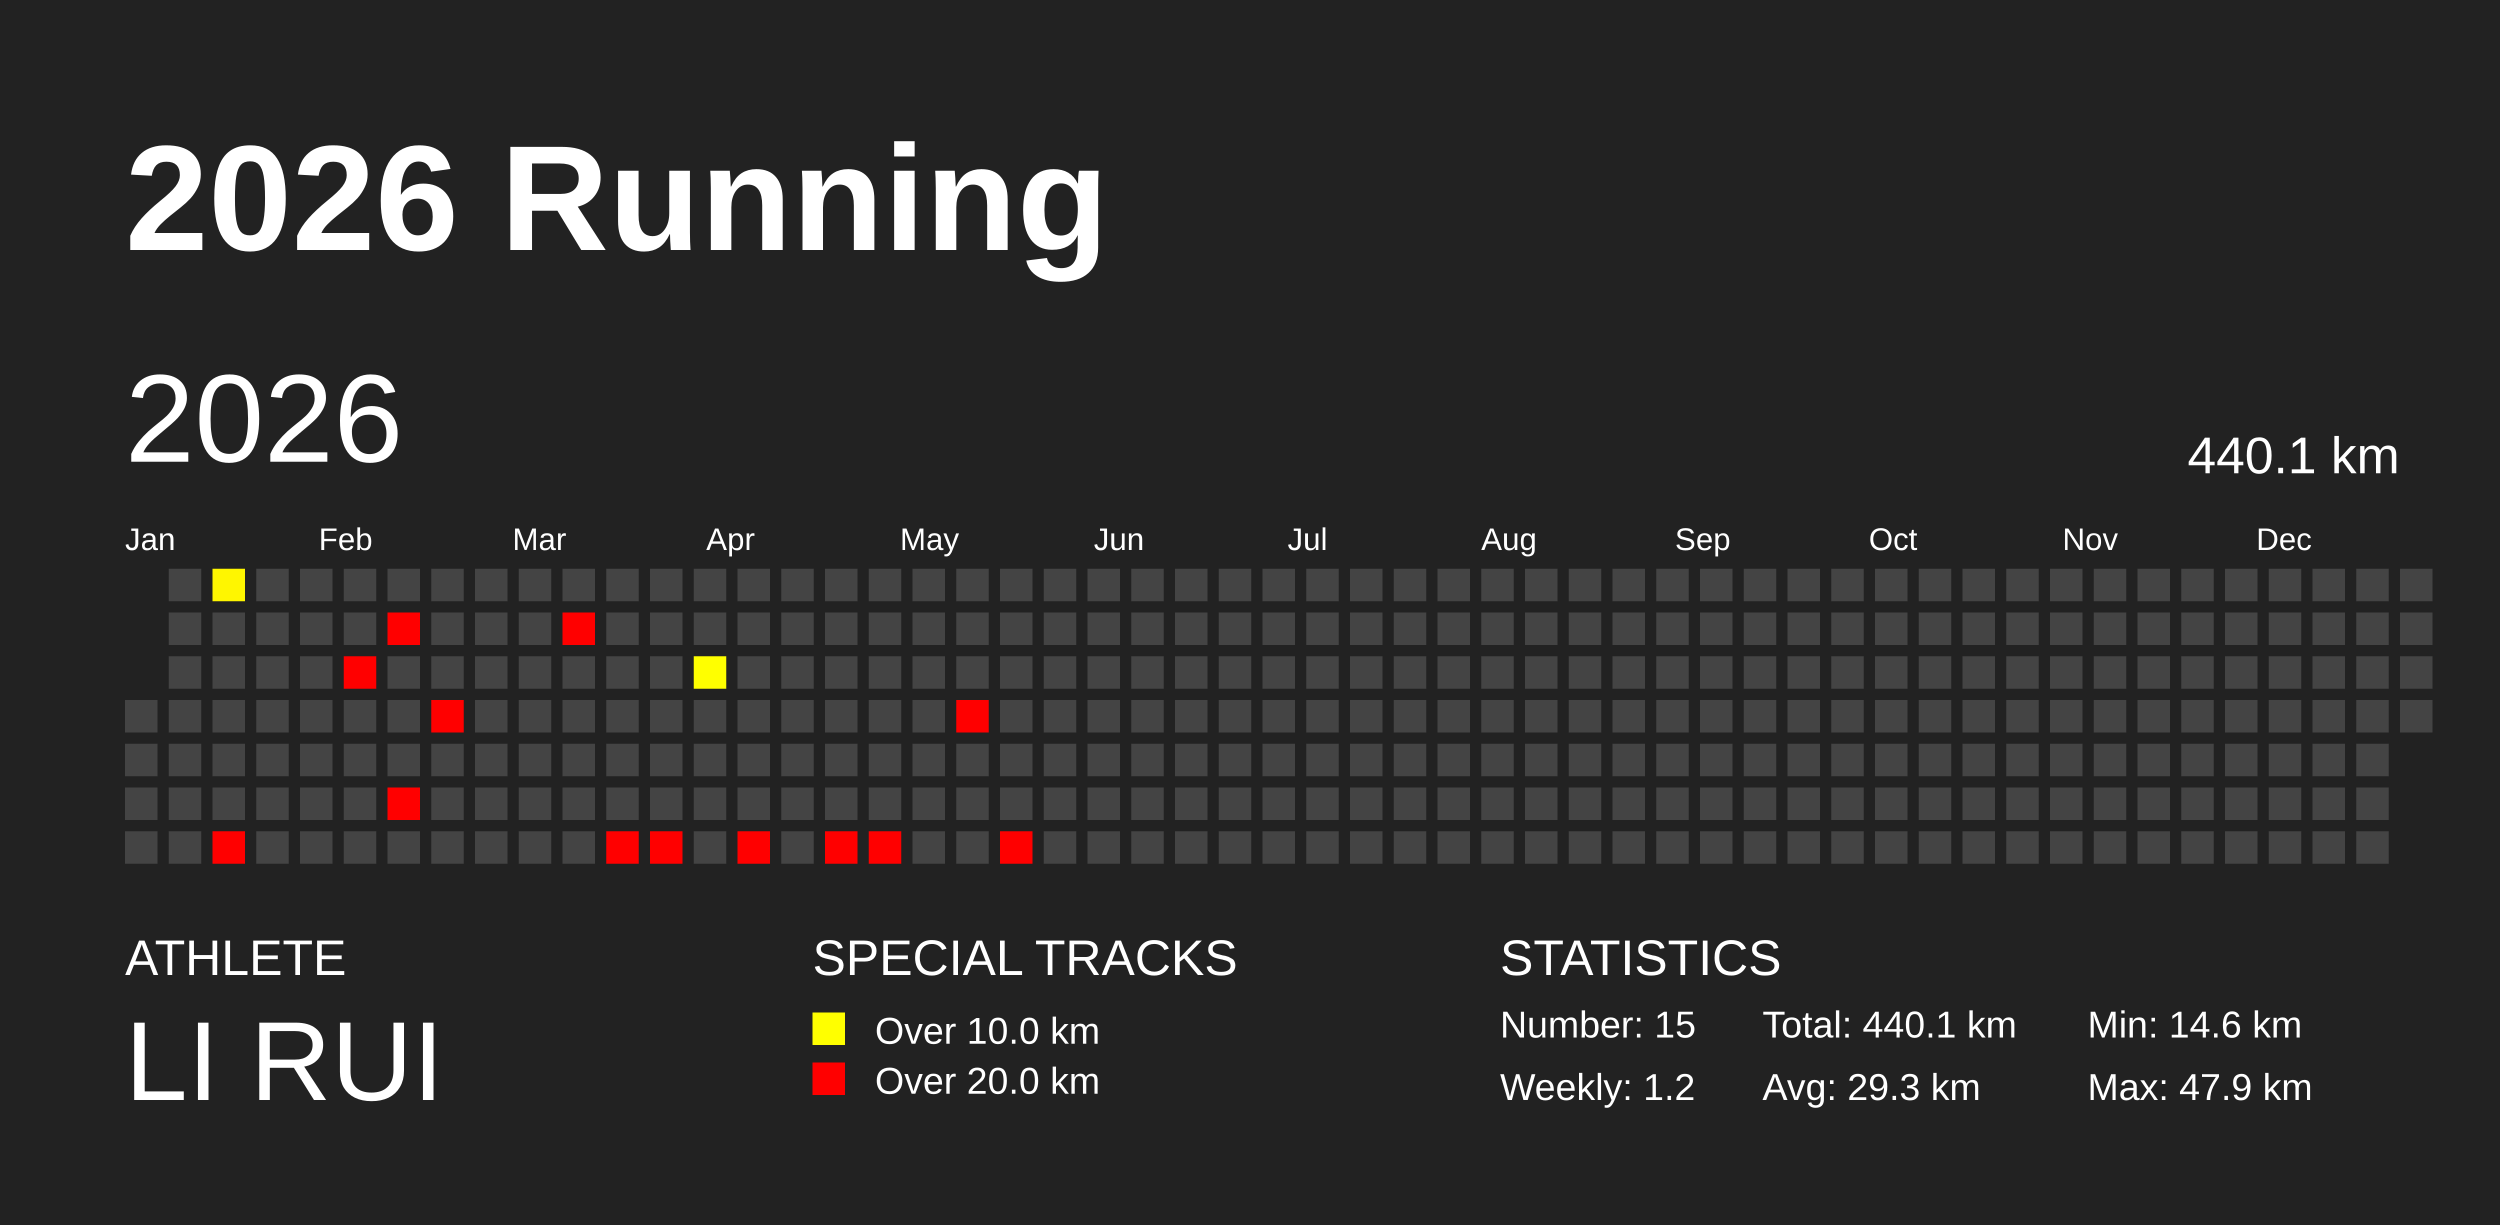
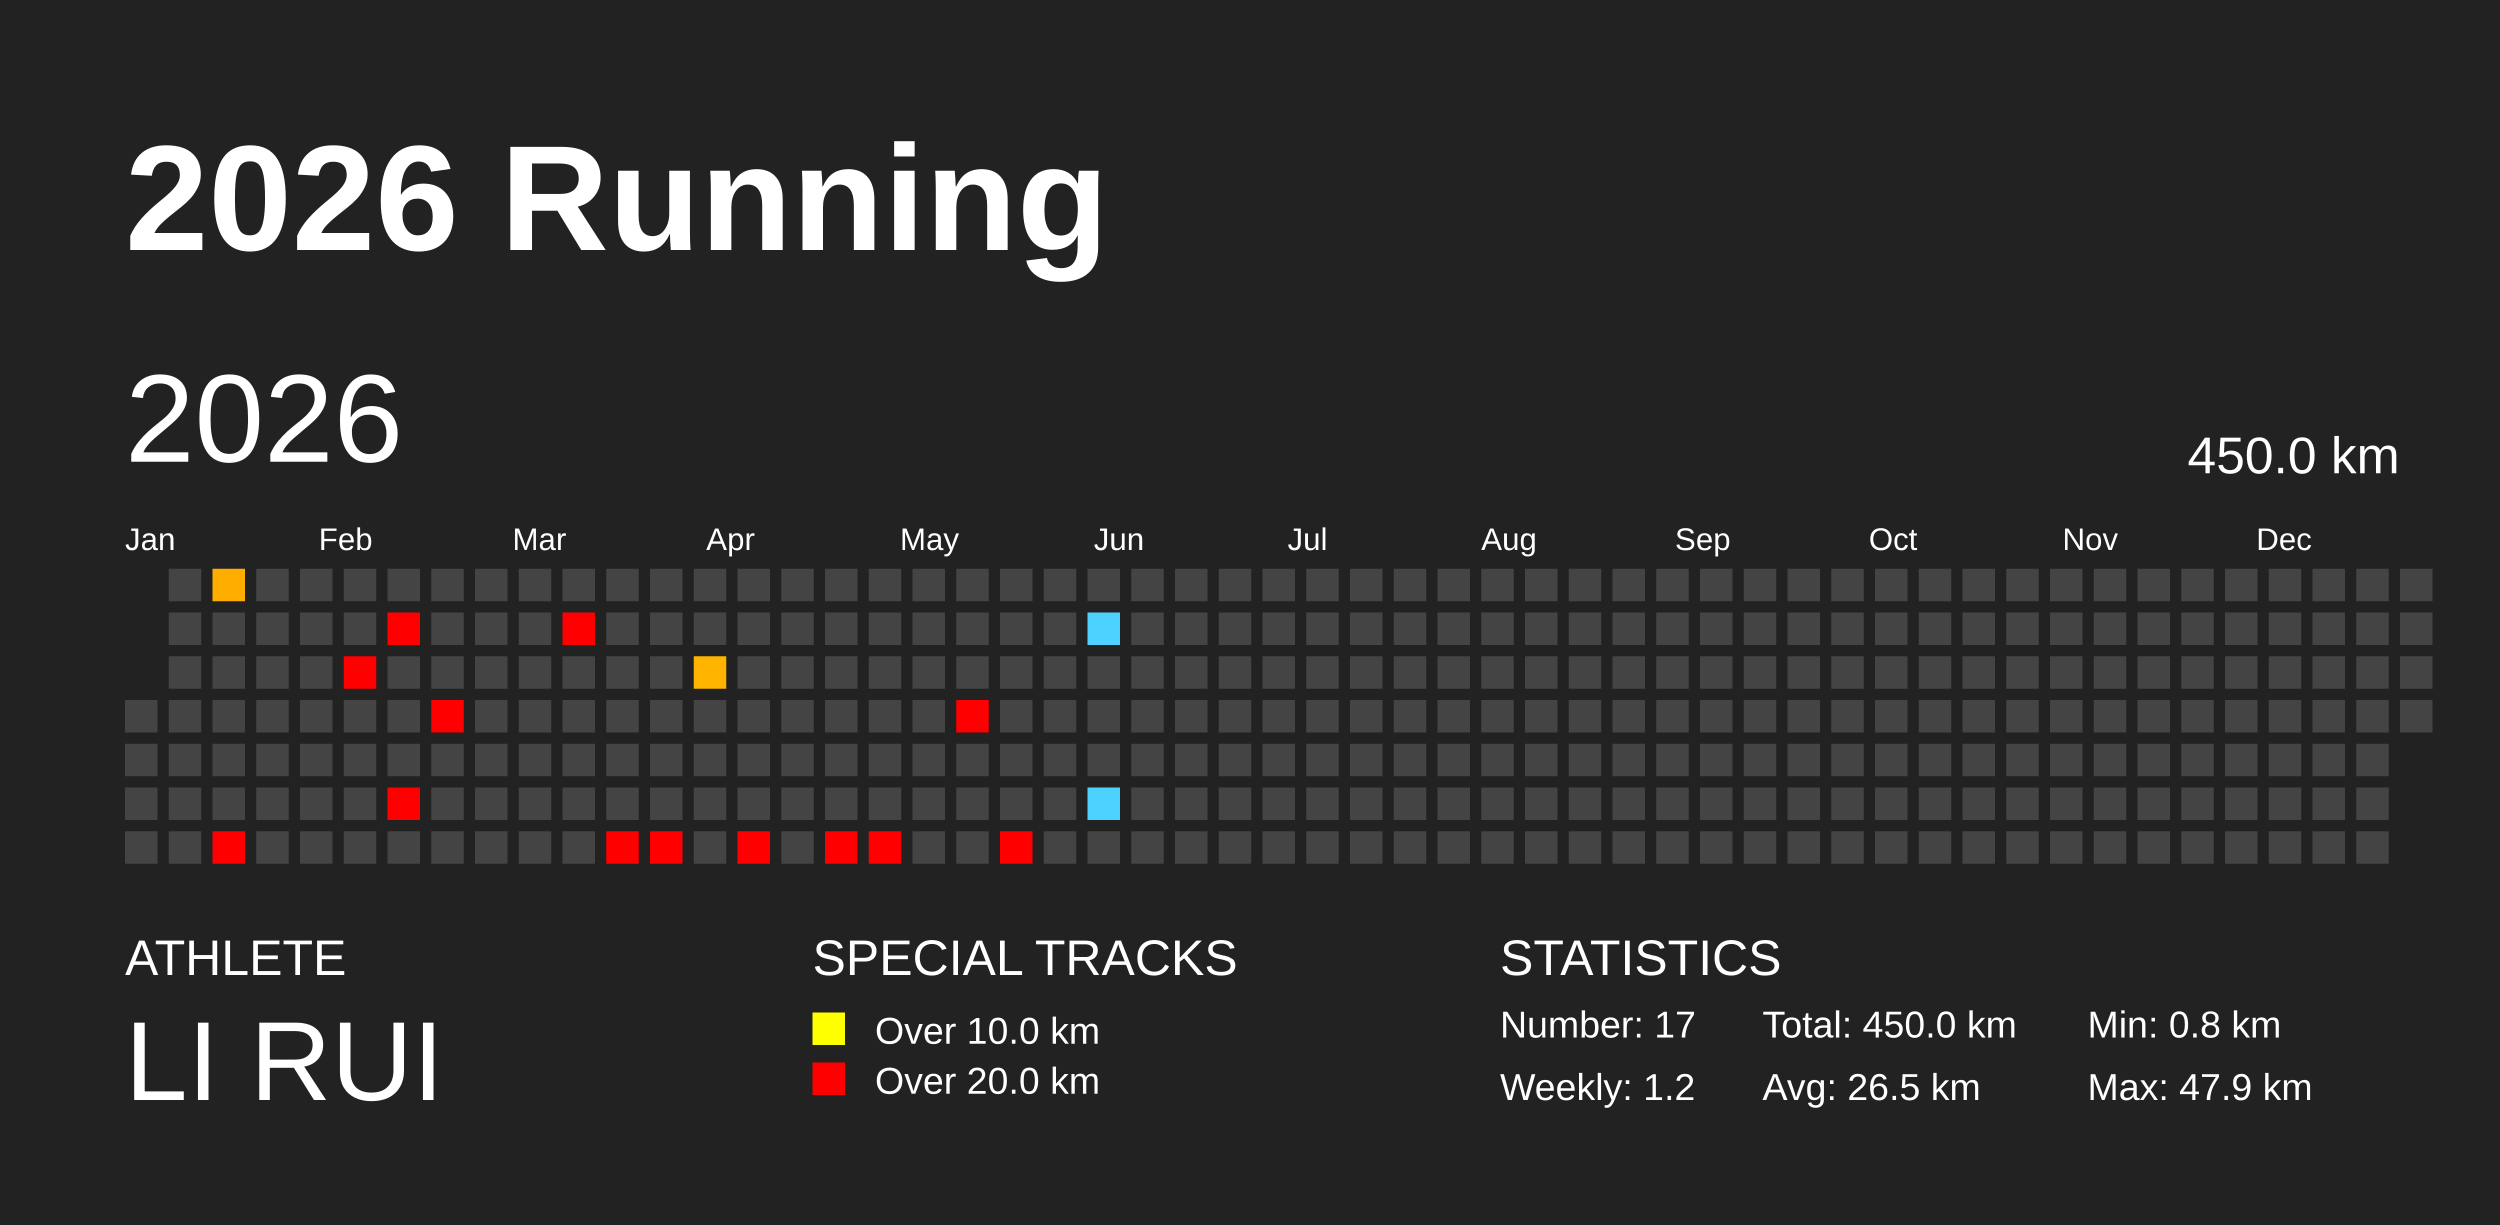
<svg xmlns="http://www.w3.org/2000/svg" baseProfile="full" height="98mm" version="1.1" viewBox="0,0,200,98" width="200mm">
  <defs />
  <rect fill="#222222" height="98" width="200" x="0" y="0" />
  <text fill="#FFFFFF" style="font-size:12px; font-family:Arial; font-weight:bold;" x="10" y="20">2026 Running</text>
  <text fill="#FFFFFF" style="font-size:4px; font-family:Arial" x="10" y="78">ATHLETE</text>
  <text fill="#FFFFFF" style="font-size:9px; font-family:Arial" x="10" y="88">LI RUI</text>
  <text fill="#FFFFFF" style="font-size:4px; font-family:Arial" x="65" y="78">SPECIAL TRACKS</text>
  <rect fill="yellow" height="2.6" width="2.6" x="65" y="81" />
  <text fill="#FFFFFF" style="font-size:3px; font-family:Arial" x="70" y="83.5">Over 10.0 km</text>
  <rect fill="red" height="2.6" width="2.6" x="65" y="85" />
  <text fill="#FFFFFF" style="font-size:3px; font-family:Arial" x="70" y="87.5">Over 20.0 km</text>
  <text fill="#FFFFFF" style="font-size:4px; font-family:Arial" x="120" y="78">STATISTICS</text>
-   <text fill="#FFFFFF" style="font-size:3px; font-family:Arial" x="120" y="83">Number: 15</text>
+   <text fill="#FFFFFF" style="font-size:3px; font-family:Arial" x="120" y="83">Number: 17</text>
  <text fill="#FFFFFF" style="font-size:3px; font-family:Arial" x="120" y="88">Weekly: 1.2</text>
-   <text fill="#FFFFFF" style="font-size:3px; font-family:Arial" x="141" y="83">Total: 440.1 km</text>
-   <text fill="#FFFFFF" style="font-size:3px; font-family:Arial" x="141" y="88">Avg: 29.3 km</text>
-   <text fill="#FFFFFF" style="font-size:3px; font-family:Arial" x="167" y="83">Min: 14.6 km</text>
+   <text fill="#FFFFFF" style="font-size:3px; font-family:Arial" x="141" y="83">Total: 450.0 km</text>
+   <text fill="#FFFFFF" style="font-size:3px; font-family:Arial" x="141" y="88">Avg: 26.5 km</text>
+   <text fill="#FFFFFF" style="font-size:3px; font-family:Arial" x="167" y="83">Min: 0.8 km</text>
  <text fill="#FFFFFF" style="font-size:3px; font-family:Arial" x="167" y="88">Max: 47.9 km</text>
  <text dominant-baseline="hanging" fill="#FFFFFF" style="font-size:10.0px; font-family:Arial;" x="10" y="30">2026</text>
-   <text dominant-baseline="hanging" fill="#FFFFFF" style="font-size:4.125px; font-family:Arial;" x="175" y="35">440.1 km</text>
+   <text dominant-baseline="hanging" fill="#FFFFFF" style="font-size:4.125px; font-family:Arial;" x="175" y="35">450.0 km</text>
  <text fill="#FFFFFF" style="font-size:2.5px; font-family:Arial" x="10.0" y="44">Jan</text>
  <text fill="#FFFFFF" style="font-size:2.5px; font-family:Arial" x="25.5" y="44">Feb</text>
  <text fill="#FFFFFF" style="font-size:2.5px; font-family:Arial" x="41.0" y="44">Mar</text>
  <text fill="#FFFFFF" style="font-size:2.5px; font-family:Arial" x="56.5" y="44">Apr</text>
  <text fill="#FFFFFF" style="font-size:2.5px; font-family:Arial" x="72.0" y="44">May</text>
  <text fill="#FFFFFF" style="font-size:2.5px; font-family:Arial" x="87.5" y="44">Jun</text>
  <text fill="#FFFFFF" style="font-size:2.5px; font-family:Arial" x="103.0" y="44">Jul</text>
  <text fill="#FFFFFF" style="font-size:2.5px; font-family:Arial" x="118.5" y="44">Aug</text>
  <text fill="#FFFFFF" style="font-size:2.5px; font-family:Arial" x="134.0" y="44">Sep</text>
  <text fill="#FFFFFF" style="font-size:2.5px; font-family:Arial" x="149.5" y="44">Oct</text>
  <text fill="#FFFFFF" style="font-size:2.5px; font-family:Arial" x="165.0" y="44">Nov</text>
  <text fill="#FFFFFF" style="font-size:2.5px; font-family:Arial" x="180.5" y="44">Dec</text>
  <rect fill="#444444" height="2.6" width="2.6" x="10.0" y="56.0" />
  <rect fill="#444444" height="2.6" width="2.6" x="10.0" y="59.5" />
  <rect fill="#444444" height="2.6" width="2.6" x="10.0" y="63.0" />
  <rect fill="#444444" height="2.6" width="2.6" x="10.0" y="66.5" />
  <rect fill="#444444" height="2.6" width="2.6" x="13.5" y="45.5" />
  <rect fill="#444444" height="2.6" width="2.6" x="13.5" y="49.0" />
  <rect fill="#444444" height="2.6" width="2.6" x="13.5" y="52.5" />
  <rect fill="#444444" height="2.6" width="2.6" x="13.5" y="56.0" />
  <rect fill="#444444" height="2.6" width="2.6" x="13.5" y="59.5" />
  <rect fill="#444444" height="2.6" width="2.6" x="13.5" y="63.0" />
  <rect fill="#444444" height="2.6" width="2.6" x="13.5" y="66.5" />
-   <rect fill="#fff600" height="2.6" width="2.6" x="17.0" y="45.5" />
+   <rect fill="#ffae00" height="2.6" width="2.6" x="17.0" y="45.5" />
  <rect fill="#444444" height="2.6" width="2.6" x="17.0" y="49.0" />
  <rect fill="#444444" height="2.6" width="2.6" x="17.0" y="52.5" />
  <rect fill="#444444" height="2.6" width="2.6" x="17.0" y="56.0" />
  <rect fill="#444444" height="2.6" width="2.6" x="17.0" y="59.5" />
  <rect fill="#444444" height="2.6" width="2.6" x="17.0" y="63.0" />
  <rect fill="red" height="2.6" width="2.6" x="17.0" y="66.5" />
  <rect fill="#444444" height="2.6" width="2.6" x="20.5" y="45.5" />
  <rect fill="#444444" height="2.6" width="2.6" x="20.5" y="49.0" />
  <rect fill="#444444" height="2.6" width="2.6" x="20.5" y="52.5" />
  <rect fill="#444444" height="2.6" width="2.6" x="20.5" y="56.0" />
  <rect fill="#444444" height="2.6" width="2.6" x="20.5" y="59.5" />
  <rect fill="#444444" height="2.6" width="2.6" x="20.5" y="63.0" />
  <rect fill="#444444" height="2.6" width="2.6" x="20.5" y="66.5" />
  <rect fill="#444444" height="2.6" width="2.6" x="24.0" y="45.5" />
  <rect fill="#444444" height="2.6" width="2.6" x="24.0" y="49.0" />
  <rect fill="#444444" height="2.6" width="2.6" x="24.0" y="52.5" />
  <rect fill="#444444" height="2.6" width="2.6" x="24.0" y="56.0" />
  <rect fill="#444444" height="2.6" width="2.6" x="24.0" y="59.5" />
  <rect fill="#444444" height="2.6" width="2.6" x="24.0" y="63.0" />
  <rect fill="#444444" height="2.6" width="2.6" x="24.0" y="66.5" />
  <rect fill="#444444" height="2.6" width="2.6" x="27.5" y="45.5" />
  <rect fill="#444444" height="2.6" width="2.6" x="27.5" y="49.0" />
  <rect fill="red" height="2.6" width="2.6" x="27.5" y="52.5" />
  <rect fill="#444444" height="2.6" width="2.6" x="27.5" y="56.0" />
  <rect fill="#444444" height="2.6" width="2.6" x="27.5" y="59.5" />
  <rect fill="#444444" height="2.6" width="2.6" x="27.5" y="63.0" />
  <rect fill="#444444" height="2.6" width="2.6" x="27.5" y="66.5" />
  <rect fill="#444444" height="2.6" width="2.6" x="31.0" y="45.5" />
  <rect fill="red" height="2.6" width="2.6" x="31.0" y="49.0" />
  <rect fill="#444444" height="2.6" width="2.6" x="31.0" y="52.5" />
  <rect fill="#444444" height="2.6" width="2.6" x="31.0" y="56.0" />
  <rect fill="#444444" height="2.6" width="2.6" x="31.0" y="59.5" />
  <rect fill="red" height="2.6" width="2.6" x="31.0" y="63.0" />
  <rect fill="#444444" height="2.6" width="2.6" x="31.0" y="66.5" />
  <rect fill="#444444" height="2.6" width="2.6" x="34.5" y="45.5" />
  <rect fill="#444444" height="2.6" width="2.6" x="34.5" y="49.0" />
  <rect fill="#444444" height="2.6" width="2.6" x="34.5" y="52.5" />
  <rect fill="red" height="2.6" width="2.6" x="34.5" y="56.0" />
  <rect fill="#444444" height="2.6" width="2.6" x="34.5" y="59.5" />
  <rect fill="#444444" height="2.6" width="2.6" x="34.5" y="63.0" />
  <rect fill="#444444" height="2.6" width="2.6" x="34.5" y="66.5" />
  <rect fill="#444444" height="2.6" width="2.6" x="38.0" y="45.5" />
  <rect fill="#444444" height="2.6" width="2.6" x="38.0" y="49.0" />
  <rect fill="#444444" height="2.6" width="2.6" x="38.0" y="52.5" />
  <rect fill="#444444" height="2.6" width="2.6" x="38.0" y="56.0" />
  <rect fill="#444444" height="2.6" width="2.6" x="38.0" y="59.5" />
  <rect fill="#444444" height="2.6" width="2.6" x="38.0" y="63.0" />
  <rect fill="#444444" height="2.6" width="2.6" x="38.0" y="66.5" />
  <rect fill="#444444" height="2.6" width="2.6" x="41.5" y="45.5" />
  <rect fill="#444444" height="2.6" width="2.6" x="41.5" y="49.0" />
  <rect fill="#444444" height="2.6" width="2.6" x="41.5" y="52.5" />
  <rect fill="#444444" height="2.6" width="2.6" x="41.5" y="56.0" />
  <rect fill="#444444" height="2.6" width="2.6" x="41.5" y="59.5" />
  <rect fill="#444444" height="2.6" width="2.6" x="41.5" y="63.0" />
  <rect fill="#444444" height="2.6" width="2.6" x="41.5" y="66.5" />
  <rect fill="#444444" height="2.6" width="2.6" x="45.0" y="45.5" />
  <rect fill="red" height="2.6" width="2.6" x="45.0" y="49.0" />
  <rect fill="#444444" height="2.6" width="2.6" x="45.0" y="52.5" />
  <rect fill="#444444" height="2.6" width="2.6" x="45.0" y="56.0" />
  <rect fill="#444444" height="2.6" width="2.6" x="45.0" y="59.5" />
  <rect fill="#444444" height="2.6" width="2.6" x="45.0" y="63.0" />
  <rect fill="#444444" height="2.6" width="2.6" x="45.0" y="66.5" />
  <rect fill="#444444" height="2.6" width="2.6" x="48.5" y="45.5" />
  <rect fill="#444444" height="2.6" width="2.6" x="48.5" y="49.0" />
  <rect fill="#444444" height="2.6" width="2.6" x="48.5" y="52.5" />
  <rect fill="#444444" height="2.6" width="2.6" x="48.5" y="56.0" />
  <rect fill="#444444" height="2.6" width="2.6" x="48.5" y="59.5" />
  <rect fill="#444444" height="2.6" width="2.6" x="48.5" y="63.0" />
  <rect fill="red" height="2.6" width="2.6" x="48.5" y="66.5" />
  <rect fill="#444444" height="2.6" width="2.6" x="52.0" y="45.5" />
  <rect fill="#444444" height="2.6" width="2.6" x="52.0" y="49.0" />
  <rect fill="#444444" height="2.6" width="2.6" x="52.0" y="52.5" />
  <rect fill="#444444" height="2.6" width="2.6" x="52.0" y="56.0" />
  <rect fill="#444444" height="2.6" width="2.6" x="52.0" y="59.5" />
  <rect fill="#444444" height="2.6" width="2.6" x="52.0" y="63.0" />
  <rect fill="red" height="2.6" width="2.6" x="52.0" y="66.5" />
  <rect fill="#444444" height="2.6" width="2.6" x="55.5" y="45.5" />
  <rect fill="#444444" height="2.6" width="2.6" x="55.5" y="49.0" />
-   <rect fill="#ffff00" height="2.6" width="2.6" x="55.5" y="52.5" />
+   <rect fill="#ffb400" height="2.6" width="2.6" x="55.5" y="52.5" />
  <rect fill="#444444" height="2.6" width="2.6" x="55.5" y="56.0" />
  <rect fill="#444444" height="2.6" width="2.6" x="55.5" y="59.5" />
  <rect fill="#444444" height="2.6" width="2.6" x="55.5" y="63.0" />
  <rect fill="#444444" height="2.6" width="2.6" x="55.5" y="66.5" />
  <rect fill="#444444" height="2.6" width="2.6" x="59.0" y="45.5" />
  <rect fill="#444444" height="2.6" width="2.6" x="59.0" y="49.0" />
  <rect fill="#444444" height="2.6" width="2.6" x="59.0" y="52.5" />
  <rect fill="#444444" height="2.6" width="2.6" x="59.0" y="56.0" />
  <rect fill="#444444" height="2.6" width="2.6" x="59.0" y="59.5" />
  <rect fill="#444444" height="2.6" width="2.6" x="59.0" y="63.0" />
  <rect fill="red" height="2.6" width="2.6" x="59.0" y="66.5" />
  <rect fill="#444444" height="2.6" width="2.6" x="62.5" y="45.5" />
  <rect fill="#444444" height="2.6" width="2.6" x="62.5" y="49.0" />
  <rect fill="#444444" height="2.6" width="2.6" x="62.5" y="52.5" />
  <rect fill="#444444" height="2.6" width="2.6" x="62.5" y="56.0" />
  <rect fill="#444444" height="2.6" width="2.6" x="62.5" y="59.5" />
  <rect fill="#444444" height="2.6" width="2.6" x="62.5" y="63.0" />
  <rect fill="#444444" height="2.6" width="2.6" x="62.5" y="66.5" />
  <rect fill="#444444" height="2.6" width="2.6" x="66.0" y="45.5" />
  <rect fill="#444444" height="2.6" width="2.6" x="66.0" y="49.0" />
  <rect fill="#444444" height="2.6" width="2.6" x="66.0" y="52.5" />
  <rect fill="#444444" height="2.6" width="2.6" x="66.0" y="56.0" />
  <rect fill="#444444" height="2.6" width="2.6" x="66.0" y="59.5" />
  <rect fill="#444444" height="2.6" width="2.6" x="66.0" y="63.0" />
  <rect fill="red" height="2.6" width="2.6" x="66.0" y="66.5" />
  <rect fill="#444444" height="2.6" width="2.6" x="69.5" y="45.5" />
  <rect fill="#444444" height="2.6" width="2.6" x="69.5" y="49.0" />
  <rect fill="#444444" height="2.6" width="2.6" x="69.5" y="52.5" />
  <rect fill="#444444" height="2.6" width="2.6" x="69.5" y="56.0" />
  <rect fill="#444444" height="2.6" width="2.6" x="69.5" y="59.5" />
  <rect fill="#444444" height="2.6" width="2.6" x="69.5" y="63.0" />
  <rect fill="red" height="2.6" width="2.6" x="69.5" y="66.5" />
  <rect fill="#444444" height="2.6" width="2.6" x="73.0" y="45.5" />
  <rect fill="#444444" height="2.6" width="2.6" x="73.0" y="49.0" />
  <rect fill="#444444" height="2.6" width="2.6" x="73.0" y="52.5" />
  <rect fill="#444444" height="2.6" width="2.6" x="73.0" y="56.0" />
  <rect fill="#444444" height="2.6" width="2.6" x="73.0" y="59.5" />
  <rect fill="#444444" height="2.6" width="2.6" x="73.0" y="63.0" />
  <rect fill="#444444" height="2.6" width="2.6" x="73.0" y="66.5" />
  <rect fill="#444444" height="2.6" width="2.6" x="76.5" y="45.5" />
  <rect fill="#444444" height="2.6" width="2.6" x="76.5" y="49.0" />
  <rect fill="#444444" height="2.6" width="2.6" x="76.5" y="52.5" />
  <rect fill="red" height="2.6" width="2.6" x="76.5" y="56.0" />
  <rect fill="#444444" height="2.6" width="2.6" x="76.5" y="59.5" />
  <rect fill="#444444" height="2.6" width="2.6" x="76.5" y="63.0" />
  <rect fill="#444444" height="2.6" width="2.6" x="76.5" y="66.5" />
  <rect fill="#444444" height="2.6" width="2.6" x="80.0" y="45.5" />
  <rect fill="#444444" height="2.6" width="2.6" x="80.0" y="49.0" />
  <rect fill="#444444" height="2.6" width="2.6" x="80.0" y="52.5" />
  <rect fill="#444444" height="2.6" width="2.6" x="80.0" y="56.0" />
  <rect fill="#444444" height="2.6" width="2.6" x="80.0" y="59.5" />
  <rect fill="#444444" height="2.6" width="2.6" x="80.0" y="63.0" />
  <rect fill="red" height="2.6" width="2.6" x="80.0" y="66.5" />
  <rect fill="#444444" height="2.6" width="2.6" x="83.5" y="45.5" />
  <rect fill="#444444" height="2.6" width="2.6" x="83.5" y="49.0" />
  <rect fill="#444444" height="2.6" width="2.6" x="83.5" y="52.5" />
  <rect fill="#444444" height="2.6" width="2.6" x="83.5" y="56.0" />
  <rect fill="#444444" height="2.6" width="2.6" x="83.5" y="59.5" />
  <rect fill="#444444" height="2.6" width="2.6" x="83.5" y="63.0" />
  <rect fill="#444444" height="2.6" width="2.6" x="83.5" y="66.5" />
  <rect fill="#444444" height="2.6" width="2.6" x="87.0" y="45.5" />
-   <rect fill="#444444" height="2.6" width="2.6" x="87.0" y="49.0" />
+   <rect fill="#4dd2ff" height="2.6" width="2.6" x="87.0" y="49.0" />
  <rect fill="#444444" height="2.6" width="2.6" x="87.0" y="52.5" />
  <rect fill="#444444" height="2.6" width="2.6" x="87.0" y="56.0" />
  <rect fill="#444444" height="2.6" width="2.6" x="87.0" y="59.5" />
-   <rect fill="#444444" height="2.6" width="2.6" x="87.0" y="63.0" />
+   <rect fill="#4dd2ff" height="2.6" width="2.6" x="87.0" y="63.0" />
  <rect fill="#444444" height="2.6" width="2.6" x="87.0" y="66.5" />
  <rect fill="#444444" height="2.6" width="2.6" x="90.5" y="45.5" />
  <rect fill="#444444" height="2.6" width="2.6" x="90.5" y="49.0" />
  <rect fill="#444444" height="2.6" width="2.6" x="90.5" y="52.5" />
  <rect fill="#444444" height="2.6" width="2.6" x="90.5" y="56.0" />
  <rect fill="#444444" height="2.6" width="2.6" x="90.5" y="59.5" />
  <rect fill="#444444" height="2.6" width="2.6" x="90.5" y="63.0" />
  <rect fill="#444444" height="2.6" width="2.6" x="90.5" y="66.5" />
  <rect fill="#444444" height="2.6" width="2.6" x="94.0" y="45.5" />
  <rect fill="#444444" height="2.6" width="2.6" x="94.0" y="49.0" />
  <rect fill="#444444" height="2.6" width="2.6" x="94.0" y="52.5" />
  <rect fill="#444444" height="2.6" width="2.6" x="94.0" y="56.0" />
  <rect fill="#444444" height="2.6" width="2.6" x="94.0" y="59.5" />
  <rect fill="#444444" height="2.6" width="2.6" x="94.0" y="63.0" />
  <rect fill="#444444" height="2.6" width="2.6" x="94.0" y="66.5" />
  <rect fill="#444444" height="2.6" width="2.6" x="97.5" y="45.5" />
  <rect fill="#444444" height="2.6" width="2.6" x="97.5" y="49.0" />
  <rect fill="#444444" height="2.6" width="2.6" x="97.5" y="52.5" />
  <rect fill="#444444" height="2.6" width="2.6" x="97.5" y="56.0" />
  <rect fill="#444444" height="2.6" width="2.6" x="97.5" y="59.5" />
  <rect fill="#444444" height="2.6" width="2.6" x="97.5" y="63.0" />
  <rect fill="#444444" height="2.6" width="2.6" x="97.5" y="66.5" />
  <rect fill="#444444" height="2.6" width="2.6" x="101.0" y="45.5" />
  <rect fill="#444444" height="2.6" width="2.6" x="101.0" y="49.0" />
  <rect fill="#444444" height="2.6" width="2.6" x="101.0" y="52.5" />
  <rect fill="#444444" height="2.6" width="2.6" x="101.0" y="56.0" />
  <rect fill="#444444" height="2.6" width="2.6" x="101.0" y="59.5" />
  <rect fill="#444444" height="2.6" width="2.6" x="101.0" y="63.0" />
  <rect fill="#444444" height="2.6" width="2.6" x="101.0" y="66.5" />
  <rect fill="#444444" height="2.6" width="2.6" x="104.5" y="45.5" />
  <rect fill="#444444" height="2.6" width="2.6" x="104.5" y="49.0" />
  <rect fill="#444444" height="2.6" width="2.6" x="104.5" y="52.5" />
  <rect fill="#444444" height="2.6" width="2.6" x="104.5" y="56.0" />
  <rect fill="#444444" height="2.6" width="2.6" x="104.5" y="59.5" />
  <rect fill="#444444" height="2.6" width="2.6" x="104.5" y="63.0" />
  <rect fill="#444444" height="2.6" width="2.6" x="104.5" y="66.5" />
  <rect fill="#444444" height="2.6" width="2.6" x="108.0" y="45.5" />
  <rect fill="#444444" height="2.6" width="2.6" x="108.0" y="49.0" />
  <rect fill="#444444" height="2.6" width="2.6" x="108.0" y="52.5" />
  <rect fill="#444444" height="2.6" width="2.6" x="108.0" y="56.0" />
  <rect fill="#444444" height="2.6" width="2.6" x="108.0" y="59.5" />
  <rect fill="#444444" height="2.6" width="2.6" x="108.0" y="63.0" />
  <rect fill="#444444" height="2.6" width="2.6" x="108.0" y="66.5" />
  <rect fill="#444444" height="2.6" width="2.6" x="111.5" y="45.5" />
  <rect fill="#444444" height="2.6" width="2.6" x="111.5" y="49.0" />
  <rect fill="#444444" height="2.6" width="2.6" x="111.5" y="52.5" />
  <rect fill="#444444" height="2.6" width="2.6" x="111.5" y="56.0" />
  <rect fill="#444444" height="2.6" width="2.6" x="111.5" y="59.5" />
  <rect fill="#444444" height="2.6" width="2.6" x="111.5" y="63.0" />
  <rect fill="#444444" height="2.6" width="2.6" x="111.5" y="66.5" />
  <rect fill="#444444" height="2.6" width="2.6" x="115.0" y="45.5" />
  <rect fill="#444444" height="2.6" width="2.6" x="115.0" y="49.0" />
  <rect fill="#444444" height="2.6" width="2.6" x="115.0" y="52.5" />
  <rect fill="#444444" height="2.6" width="2.6" x="115.0" y="56.0" />
  <rect fill="#444444" height="2.6" width="2.6" x="115.0" y="59.5" />
  <rect fill="#444444" height="2.6" width="2.6" x="115.0" y="63.0" />
  <rect fill="#444444" height="2.6" width="2.6" x="115.0" y="66.5" />
  <rect fill="#444444" height="2.6" width="2.6" x="118.5" y="45.5" />
  <rect fill="#444444" height="2.6" width="2.6" x="118.5" y="49.0" />
  <rect fill="#444444" height="2.6" width="2.6" x="118.5" y="52.5" />
  <rect fill="#444444" height="2.6" width="2.6" x="118.5" y="56.0" />
  <rect fill="#444444" height="2.6" width="2.6" x="118.5" y="59.5" />
  <rect fill="#444444" height="2.6" width="2.6" x="118.5" y="63.0" />
  <rect fill="#444444" height="2.6" width="2.6" x="118.5" y="66.5" />
  <rect fill="#444444" height="2.6" width="2.6" x="122.0" y="45.5" />
  <rect fill="#444444" height="2.6" width="2.6" x="122.0" y="49.0" />
  <rect fill="#444444" height="2.6" width="2.6" x="122.0" y="52.5" />
  <rect fill="#444444" height="2.6" width="2.6" x="122.0" y="56.0" />
  <rect fill="#444444" height="2.6" width="2.6" x="122.0" y="59.5" />
  <rect fill="#444444" height="2.6" width="2.6" x="122.0" y="63.0" />
  <rect fill="#444444" height="2.6" width="2.6" x="122.0" y="66.5" />
  <rect fill="#444444" height="2.6" width="2.6" x="125.5" y="45.5" />
  <rect fill="#444444" height="2.6" width="2.6" x="125.5" y="49.0" />
  <rect fill="#444444" height="2.6" width="2.6" x="125.5" y="52.5" />
  <rect fill="#444444" height="2.6" width="2.6" x="125.5" y="56.0" />
  <rect fill="#444444" height="2.6" width="2.6" x="125.5" y="59.5" />
  <rect fill="#444444" height="2.6" width="2.6" x="125.5" y="63.0" />
  <rect fill="#444444" height="2.6" width="2.6" x="125.5" y="66.5" />
  <rect fill="#444444" height="2.6" width="2.6" x="129.0" y="45.5" />
  <rect fill="#444444" height="2.6" width="2.6" x="129.0" y="49.0" />
  <rect fill="#444444" height="2.6" width="2.6" x="129.0" y="52.5" />
  <rect fill="#444444" height="2.6" width="2.6" x="129.0" y="56.0" />
  <rect fill="#444444" height="2.6" width="2.6" x="129.0" y="59.5" />
  <rect fill="#444444" height="2.6" width="2.6" x="129.0" y="63.0" />
  <rect fill="#444444" height="2.6" width="2.6" x="129.0" y="66.5" />
  <rect fill="#444444" height="2.6" width="2.6" x="132.5" y="45.5" />
  <rect fill="#444444" height="2.6" width="2.6" x="132.5" y="49.0" />
  <rect fill="#444444" height="2.6" width="2.6" x="132.5" y="52.5" />
  <rect fill="#444444" height="2.6" width="2.6" x="132.5" y="56.0" />
  <rect fill="#444444" height="2.6" width="2.6" x="132.5" y="59.5" />
  <rect fill="#444444" height="2.6" width="2.6" x="132.5" y="63.0" />
  <rect fill="#444444" height="2.6" width="2.6" x="132.5" y="66.5" />
  <rect fill="#444444" height="2.6" width="2.6" x="136.0" y="45.5" />
  <rect fill="#444444" height="2.6" width="2.6" x="136.0" y="49.0" />
  <rect fill="#444444" height="2.6" width="2.6" x="136.0" y="52.5" />
  <rect fill="#444444" height="2.6" width="2.6" x="136.0" y="56.0" />
  <rect fill="#444444" height="2.6" width="2.6" x="136.0" y="59.5" />
  <rect fill="#444444" height="2.6" width="2.6" x="136.0" y="63.0" />
  <rect fill="#444444" height="2.6" width="2.6" x="136.0" y="66.5" />
  <rect fill="#444444" height="2.6" width="2.6" x="139.5" y="45.5" />
  <rect fill="#444444" height="2.6" width="2.6" x="139.5" y="49.0" />
  <rect fill="#444444" height="2.6" width="2.6" x="139.5" y="52.5" />
  <rect fill="#444444" height="2.6" width="2.6" x="139.5" y="56.0" />
  <rect fill="#444444" height="2.6" width="2.6" x="139.5" y="59.5" />
  <rect fill="#444444" height="2.6" width="2.6" x="139.5" y="63.0" />
  <rect fill="#444444" height="2.6" width="2.6" x="139.5" y="66.5" />
  <rect fill="#444444" height="2.6" width="2.6" x="143.0" y="45.5" />
  <rect fill="#444444" height="2.6" width="2.6" x="143.0" y="49.0" />
  <rect fill="#444444" height="2.6" width="2.6" x="143.0" y="52.5" />
  <rect fill="#444444" height="2.6" width="2.6" x="143.0" y="56.0" />
  <rect fill="#444444" height="2.6" width="2.6" x="143.0" y="59.5" />
  <rect fill="#444444" height="2.6" width="2.6" x="143.0" y="63.0" />
  <rect fill="#444444" height="2.6" width="2.6" x="143.0" y="66.5" />
  <rect fill="#444444" height="2.6" width="2.6" x="146.5" y="45.5" />
  <rect fill="#444444" height="2.6" width="2.6" x="146.5" y="49.0" />
  <rect fill="#444444" height="2.6" width="2.6" x="146.5" y="52.5" />
  <rect fill="#444444" height="2.6" width="2.6" x="146.5" y="56.0" />
  <rect fill="#444444" height="2.6" width="2.6" x="146.5" y="59.5" />
  <rect fill="#444444" height="2.6" width="2.6" x="146.5" y="63.0" />
  <rect fill="#444444" height="2.6" width="2.6" x="146.5" y="66.5" />
  <rect fill="#444444" height="2.6" width="2.6" x="150.0" y="45.5" />
  <rect fill="#444444" height="2.6" width="2.6" x="150.0" y="49.0" />
  <rect fill="#444444" height="2.6" width="2.6" x="150.0" y="52.5" />
  <rect fill="#444444" height="2.6" width="2.6" x="150.0" y="56.0" />
  <rect fill="#444444" height="2.6" width="2.6" x="150.0" y="59.5" />
  <rect fill="#444444" height="2.6" width="2.6" x="150.0" y="63.0" />
  <rect fill="#444444" height="2.6" width="2.6" x="150.0" y="66.5" />
  <rect fill="#444444" height="2.6" width="2.6" x="153.5" y="45.5" />
  <rect fill="#444444" height="2.6" width="2.6" x="153.5" y="49.0" />
  <rect fill="#444444" height="2.6" width="2.6" x="153.5" y="52.5" />
  <rect fill="#444444" height="2.6" width="2.6" x="153.5" y="56.0" />
  <rect fill="#444444" height="2.6" width="2.6" x="153.5" y="59.5" />
  <rect fill="#444444" height="2.6" width="2.6" x="153.5" y="63.0" />
  <rect fill="#444444" height="2.6" width="2.6" x="153.5" y="66.5" />
  <rect fill="#444444" height="2.6" width="2.6" x="157.0" y="45.5" />
  <rect fill="#444444" height="2.6" width="2.6" x="157.0" y="49.0" />
  <rect fill="#444444" height="2.6" width="2.6" x="157.0" y="52.5" />
  <rect fill="#444444" height="2.6" width="2.6" x="157.0" y="56.0" />
  <rect fill="#444444" height="2.6" width="2.6" x="157.0" y="59.5" />
  <rect fill="#444444" height="2.6" width="2.6" x="157.0" y="63.0" />
  <rect fill="#444444" height="2.6" width="2.6" x="157.0" y="66.5" />
  <rect fill="#444444" height="2.6" width="2.6" x="160.5" y="45.5" />
  <rect fill="#444444" height="2.6" width="2.6" x="160.5" y="49.0" />
  <rect fill="#444444" height="2.6" width="2.6" x="160.5" y="52.5" />
  <rect fill="#444444" height="2.6" width="2.6" x="160.5" y="56.0" />
  <rect fill="#444444" height="2.6" width="2.6" x="160.5" y="59.5" />
  <rect fill="#444444" height="2.6" width="2.6" x="160.5" y="63.0" />
  <rect fill="#444444" height="2.6" width="2.6" x="160.5" y="66.5" />
  <rect fill="#444444" height="2.6" width="2.6" x="164.0" y="45.5" />
  <rect fill="#444444" height="2.6" width="2.6" x="164.0" y="49.0" />
  <rect fill="#444444" height="2.6" width="2.6" x="164.0" y="52.5" />
  <rect fill="#444444" height="2.6" width="2.6" x="164.0" y="56.0" />
  <rect fill="#444444" height="2.6" width="2.6" x="164.0" y="59.5" />
  <rect fill="#444444" height="2.6" width="2.6" x="164.0" y="63.0" />
  <rect fill="#444444" height="2.6" width="2.6" x="164.0" y="66.5" />
  <rect fill="#444444" height="2.6" width="2.6" x="167.5" y="45.5" />
  <rect fill="#444444" height="2.6" width="2.6" x="167.5" y="49.0" />
  <rect fill="#444444" height="2.6" width="2.6" x="167.5" y="52.5" />
  <rect fill="#444444" height="2.6" width="2.6" x="167.5" y="56.0" />
  <rect fill="#444444" height="2.6" width="2.6" x="167.5" y="59.5" />
  <rect fill="#444444" height="2.6" width="2.6" x="167.5" y="63.0" />
  <rect fill="#444444" height="2.6" width="2.6" x="167.5" y="66.5" />
  <rect fill="#444444" height="2.6" width="2.6" x="171.0" y="45.5" />
  <rect fill="#444444" height="2.6" width="2.6" x="171.0" y="49.0" />
  <rect fill="#444444" height="2.6" width="2.6" x="171.0" y="52.5" />
  <rect fill="#444444" height="2.6" width="2.6" x="171.0" y="56.0" />
  <rect fill="#444444" height="2.6" width="2.6" x="171.0" y="59.5" />
  <rect fill="#444444" height="2.6" width="2.6" x="171.0" y="63.0" />
  <rect fill="#444444" height="2.6" width="2.6" x="171.0" y="66.5" />
  <rect fill="#444444" height="2.6" width="2.6" x="174.5" y="45.5" />
  <rect fill="#444444" height="2.6" width="2.6" x="174.5" y="49.0" />
  <rect fill="#444444" height="2.6" width="2.6" x="174.5" y="52.5" />
  <rect fill="#444444" height="2.6" width="2.6" x="174.5" y="56.0" />
  <rect fill="#444444" height="2.6" width="2.6" x="174.5" y="59.5" />
  <rect fill="#444444" height="2.6" width="2.6" x="174.5" y="63.0" />
  <rect fill="#444444" height="2.6" width="2.6" x="174.5" y="66.5" />
  <rect fill="#444444" height="2.6" width="2.6" x="178.0" y="45.5" />
  <rect fill="#444444" height="2.6" width="2.6" x="178.0" y="49.0" />
  <rect fill="#444444" height="2.6" width="2.6" x="178.0" y="52.5" />
  <rect fill="#444444" height="2.6" width="2.6" x="178.0" y="56.0" />
  <rect fill="#444444" height="2.6" width="2.6" x="178.0" y="59.5" />
  <rect fill="#444444" height="2.6" width="2.6" x="178.0" y="63.0" />
  <rect fill="#444444" height="2.6" width="2.6" x="178.0" y="66.5" />
  <rect fill="#444444" height="2.6" width="2.6" x="181.5" y="45.5" />
  <rect fill="#444444" height="2.6" width="2.6" x="181.5" y="49.0" />
  <rect fill="#444444" height="2.6" width="2.6" x="181.5" y="52.5" />
  <rect fill="#444444" height="2.6" width="2.6" x="181.5" y="56.0" />
  <rect fill="#444444" height="2.6" width="2.6" x="181.5" y="59.5" />
  <rect fill="#444444" height="2.6" width="2.6" x="181.5" y="63.0" />
  <rect fill="#444444" height="2.6" width="2.6" x="181.5" y="66.5" />
  <rect fill="#444444" height="2.6" width="2.6" x="185.0" y="45.5" />
  <rect fill="#444444" height="2.6" width="2.6" x="185.0" y="49.0" />
  <rect fill="#444444" height="2.6" width="2.6" x="185.0" y="52.5" />
  <rect fill="#444444" height="2.6" width="2.6" x="185.0" y="56.0" />
  <rect fill="#444444" height="2.6" width="2.6" x="185.0" y="59.5" />
  <rect fill="#444444" height="2.6" width="2.6" x="185.0" y="63.0" />
  <rect fill="#444444" height="2.6" width="2.6" x="185.0" y="66.5" />
  <rect fill="#444444" height="2.6" width="2.6" x="188.5" y="45.5" />
  <rect fill="#444444" height="2.6" width="2.6" x="188.5" y="49.0" />
  <rect fill="#444444" height="2.6" width="2.6" x="188.5" y="52.5" />
  <rect fill="#444444" height="2.6" width="2.6" x="188.5" y="56.0" />
  <rect fill="#444444" height="2.6" width="2.6" x="188.5" y="59.5" />
  <rect fill="#444444" height="2.6" width="2.6" x="188.5" y="63.0" />
  <rect fill="#444444" height="2.6" width="2.6" x="188.5" y="66.5" />
  <rect fill="#444444" height="2.6" width="2.6" x="192.0" y="45.5" />
  <rect fill="#444444" height="2.6" width="2.6" x="192.0" y="49.0" />
  <rect fill="#444444" height="2.6" width="2.6" x="192.0" y="52.5" />
  <rect fill="#444444" height="2.6" width="2.6" x="192.0" y="56.0" />
</svg>
